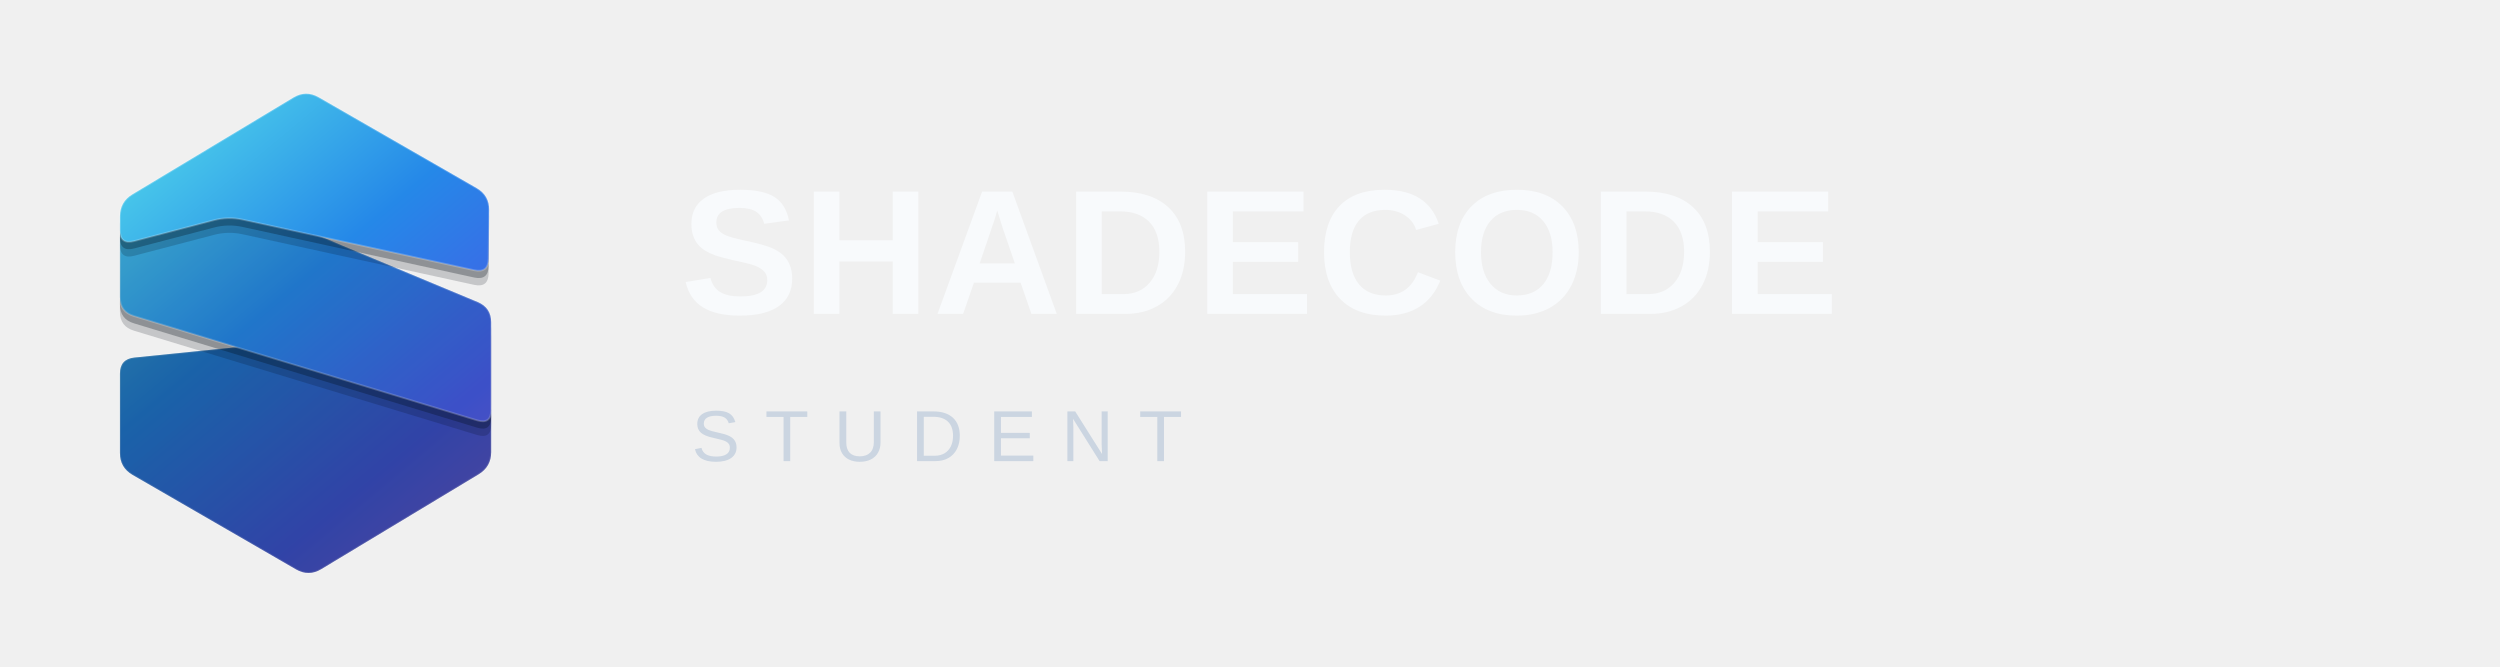
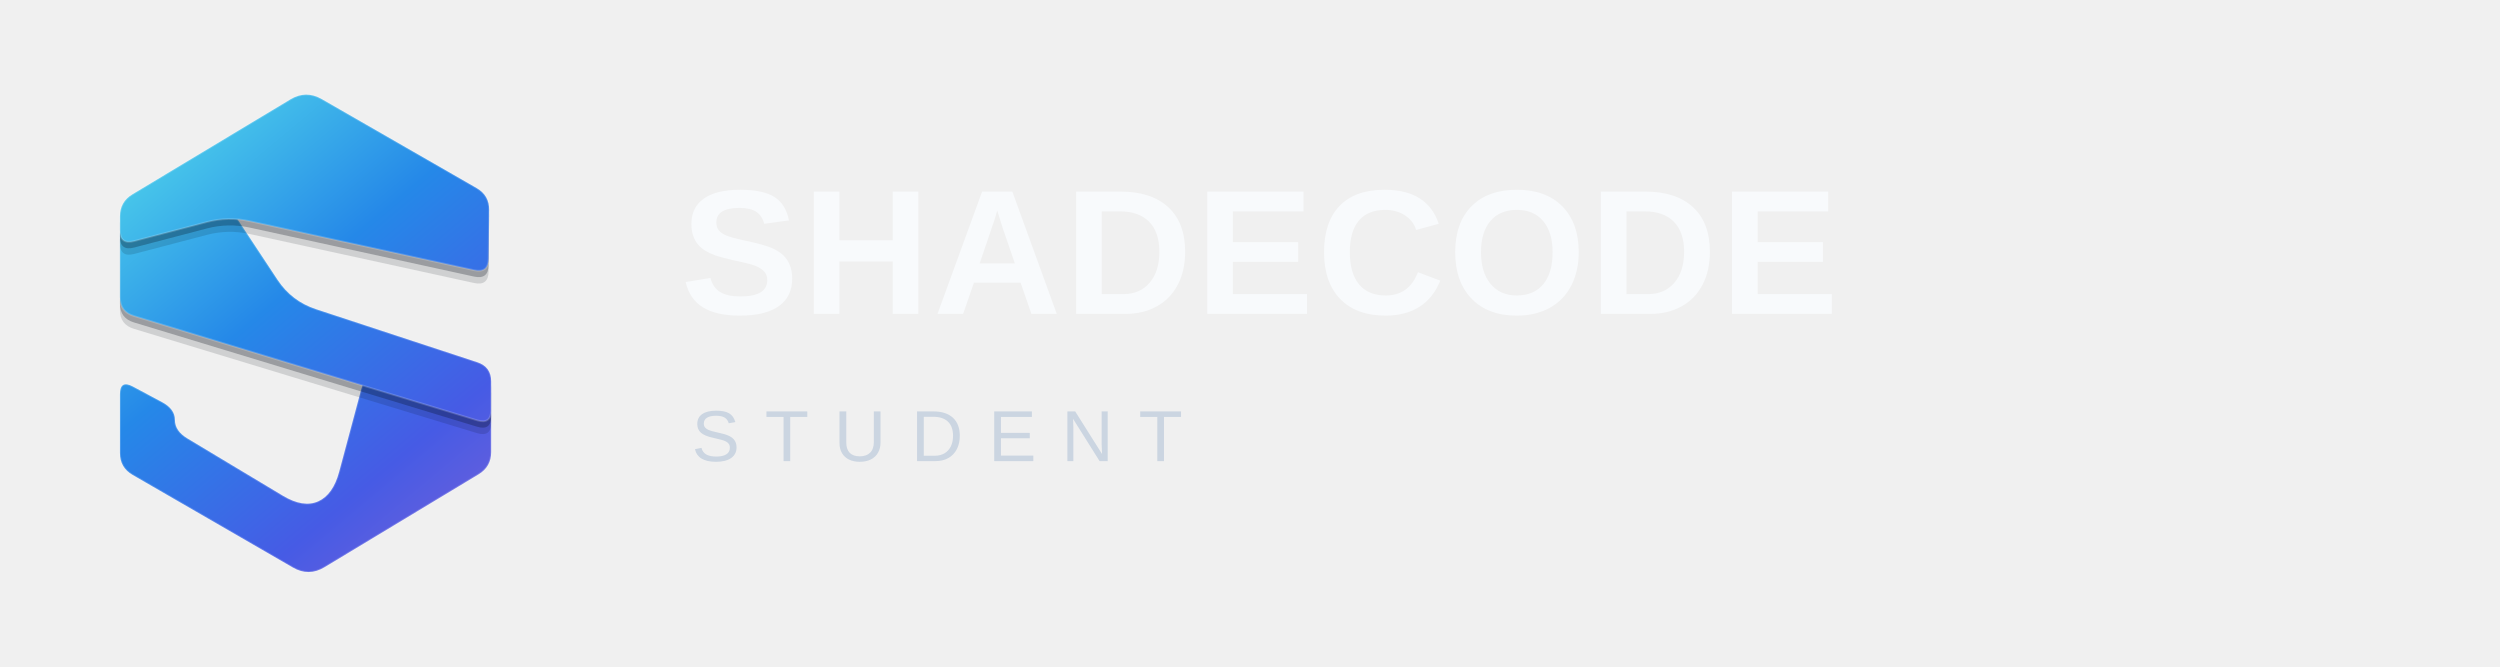
<svg xmlns="http://www.w3.org/2000/svg" viewBox="0 0 900 240" role="img" aria-labelledby="title desc">
  <defs>
    <linearGradient id="sc-mark" x1="70" y1="50" x2="480" y2="540" gradientUnits="userSpaceOnUse">
      <stop offset="0" stop-color="#54DDEB" />
      <stop offset="0.42" stop-color="#2588E8" />
      <stop offset="0.76" stop-color="#465BE5" />
      <stop offset="1" stop-color="#7761D8" />
    </linearGradient>
  </defs>
  <g transform="translate(110 120) scale(.33) translate(-275 -290)">
-     <path d="M72.5 334 Q72.5 318 88.4 316.4 L234.1 301.6 Q250 300 265.5 303.9 L384.5 334.1 Q400 338 415.4 342.4 L462.1 355.6 Q477.5 360 477.5 376 L477.5 419.5 Q477.5 435.5 463.8 443.8 L292.2 547.2 Q278.5 555.5 264.6 547.5 L86.4 444.5 Q72.5 436.5 72.5 420.5Z" fill="url(#sc-mark)" stroke="#FFFFFF" stroke-opacity="0.22" stroke-width="2" stroke-linejoin="round" />
-     <path d="M72.5 334 Q72.5 318 88.4 316.4 L234.1 301.6 Q250 300 265.5 303.9 L384.5 334.1 Q400 338 415.4 342.4 L462.1 355.6 Q477.5 360 477.5 376 L477.5 419.5 Q477.5 435.5 463.8 443.8 L292.2 547.2 Q278.5 555.5 264.6 547.5 L86.4 444.5 Q72.5 436.5 72.5 420.5Z" fill="#020B14" fill-opacity="0.3" />
-     <path d="M72.5 186 Q72.5 170 88 166.1 L175 143.9 Q190.5 140 205.2 146.4 L285.3 181.6 Q300 188 314.8 194.2 L462.7 255.8 Q477.5 262 477.5 278 L477.5 373.5 Q477.5 389.5 462.2 384.9 L87.8 271.1 Q72.5 266.5 72.5 250.5Z" fill="#020B14" fill-opacity="0.28" transform="translate(0 8)" />
-     <path d="M72.5 186 Q72.5 170 88 166.1 L175 143.9 Q190.5 140 205.2 146.4 L285.3 181.6 Q300 188 314.8 194.2 L462.7 255.8 Q477.5 262 477.5 278 L477.5 373.5 Q477.5 389.5 462.2 384.9 L87.8 271.1 Q72.5 266.5 72.5 250.5Z" fill="#020B14" fill-opacity="0.18" transform="translate(0 16)" />
-     <path d="M72.5 186 Q72.5 170 88 166.1 L175 143.9 Q190.5 140 205.2 146.4 L285.3 181.6 Q300 188 314.8 194.2 L462.7 255.8 Q477.5 262 477.5 278 L477.5 373.5 Q477.5 389.5 462.2 384.9 L87.8 271.1 Q72.5 266.5 72.5 250.5Z" fill="url(#sc-mark)" stroke="#FFFFFF" stroke-opacity="0.22" stroke-width="2" stroke-linejoin="round" />
-     <path d="M72.5 186 Q72.5 170 88 166.1 L175 143.9 Q190.5 140 205.2 146.4 L285.3 181.6 Q300 188 314.8 194.2 L462.7 255.8 Q477.5 262 477.5 278 L477.5 373.5 Q477.5 389.5 462.2 384.9 L87.8 271.1 Q72.5 266.5 72.5 250.5Z" fill="#020B14" fill-opacity="0.14" />
-     <path d="M72.5 162.5 Q72.5 146.5 86.2 138.3 L261.8 32.7 Q275.5 24.5 289.4 32.5 L461.6 131.5 Q475.5 139.5 475.3 155.5 L474.7 208.5 Q474.5 224.5 458.9 221.1 L206.1 165.9 Q190.5 162.5 175 166.6 L88 189.4 Q72.5 193.5 72.5 177.5Z" fill="#020B14" fill-opacity="0.28" transform="translate(0 8)" />
-     <path d="M72.5 162.5 Q72.5 146.5 86.2 138.3 L261.8 32.7 Q275.5 24.5 289.4 32.5 L461.6 131.5 Q475.5 139.5 475.3 155.5 L474.7 208.5 Q474.5 224.5 458.9 221.1 L206.1 165.9 Q190.5 162.5 175 166.6 L88 189.4 Q72.5 193.5 72.5 177.5Z" fill="#020B14" fill-opacity="0.18" transform="translate(0 16)" />
-     <path d="M72.5 162.5 Q72.5 146.5 86.2 138.3 L261.8 32.7 Q275.5 24.5 289.4 32.5 L461.6 131.5 Q475.5 139.5 475.3 155.5 L474.7 208.5 Q474.5 224.5 458.9 221.1 L206.1 165.9 Q190.5 162.5 175 166.6 L88 189.4 Q72.5 193.5 72.5 177.5Z" fill="url(#sc-mark)" stroke="#FFFFFF" stroke-opacity="0.22" stroke-width="2" stroke-linejoin="round" />
+     <path d="M72.5 356.5 Q72.5 340.5 86.6 348 L118.4 365 Q132.5 372.5 132.5 384.5 L132.5 384.5 Q132.5 396.5 146.2 404.7 L250.2 467.1 Q272.5 480.5 288.8 473.3 L288.8 473.3 Q305 466 311.7 440.9 L335.9 350.5 Q340 335 355.7 337.9 L461.8 357.1 Q477.5 360 477.5 376 L477.5 419.5 Q477.5 435.5 463.8 443.8 L295.6 545.2 Q278.5 555.5 261.2 545.5 L86.4 444.5 Q72.5 436.5 72.5 420.5Z" fill="url(#sc-mark)" stroke="#FFFFFF" stroke-opacity="0.18" stroke-width="2" stroke-linejoin="round" />
+     <path d="M72.5 181 Q72.5 165 88.4 163 L174.6 152 Q190.5 150 199.3 163.3 L244.5 231.7 Q260 255 286.6 263.7 L462.3 321.5 Q477.5 326.5 477.5 342.5 L477.5 373.5 Q477.5 389.5 462.2 384.9 L87.8 271.1 Q72.5 266.5 72.5 250.5Z" fill="#020B14" fill-opacity="0.26" transform="translate(0 7)" />
+     <path d="M72.5 181 Q72.5 165 88.4 163 L174.6 152 Q190.5 150 199.3 163.3 L244.5 231.7 Q260 255 286.6 263.7 L462.3 321.5 Q477.5 326.5 477.5 342.5 L477.5 373.5 Q477.5 389.5 462.2 384.9 L87.8 271.1 Q72.5 266.5 72.5 250.5Z" fill="#020B14" fill-opacity="0.14" transform="translate(0 14)" />
+     <path d="M72.5 181 Q72.5 165 88.4 163 L174.6 152 Q190.5 150 199.3 163.3 L244.5 231.7 Q260 255 286.6 263.7 L462.3 321.5 Q477.5 326.5 477.5 342.5 L477.5 373.5 Q477.5 389.5 462.2 384.9 L87.8 271.1 Q72.5 266.5 72.5 250.5Z" fill="url(#sc-mark)" stroke="#FFFFFF" stroke-opacity="0.18" stroke-width="2" stroke-linejoin="round" />
+     <path d="M72.5 162.5 Q72.5 146.5 86.2 138.3 L258.4 34.8 Q275.5 24.5 292.8 34.5 L461.6 131.5 Q475.5 139.5 475.3 155.5 L474.7 208.5 Q474.5 224.5 458.9 221.1 L213.9 167.6 Q190.5 162.5 167.3 168.6 L88 189.4 Q72.5 193.5 72.5 177.5Z" fill="#020B14" fill-opacity="0.26" transform="translate(0 7)" />
+     <path d="M72.5 162.5 Q72.5 146.5 86.2 138.3 L258.4 34.8 Q275.5 24.5 292.8 34.5 L461.6 131.5 Q475.5 139.5 475.3 155.5 L474.7 208.5 Q474.5 224.5 458.9 221.1 L213.9 167.6 Q190.5 162.5 167.3 168.6 L88 189.4 Q72.5 193.5 72.5 177.5Z" fill="#020B14" fill-opacity="0.14" transform="translate(0 14)" />
+     <path d="M72.5 162.5 Q72.5 146.5 86.2 138.3 L258.4 34.8 Q275.5 24.5 292.8 34.5 L461.6 131.5 Q475.5 139.5 475.3 155.5 L474.7 208.5 Q474.5 224.5 458.9 221.1 L213.9 167.6 Q190.5 162.5 167.3 168.6 L88 189.4 Q72.5 193.5 72.5 177.5Z" fill="url(#sc-mark)" stroke="#FFFFFF" stroke-opacity="0.18" stroke-width="2" stroke-linejoin="round" />
  </g>
  <text x="245" y="113" font-family="Arial,Helvetica,sans-serif" font-size="64" font-weight="650" letter-spacing="1" fill="#F8FAFC">SHADECODE</text>
  <text x="249" y="166" font-family="Arial,Helvetica,sans-serif" font-size="26" font-weight="500" letter-spacing="9" fill="#CBD5E1">STUDENT</text>
</svg>
